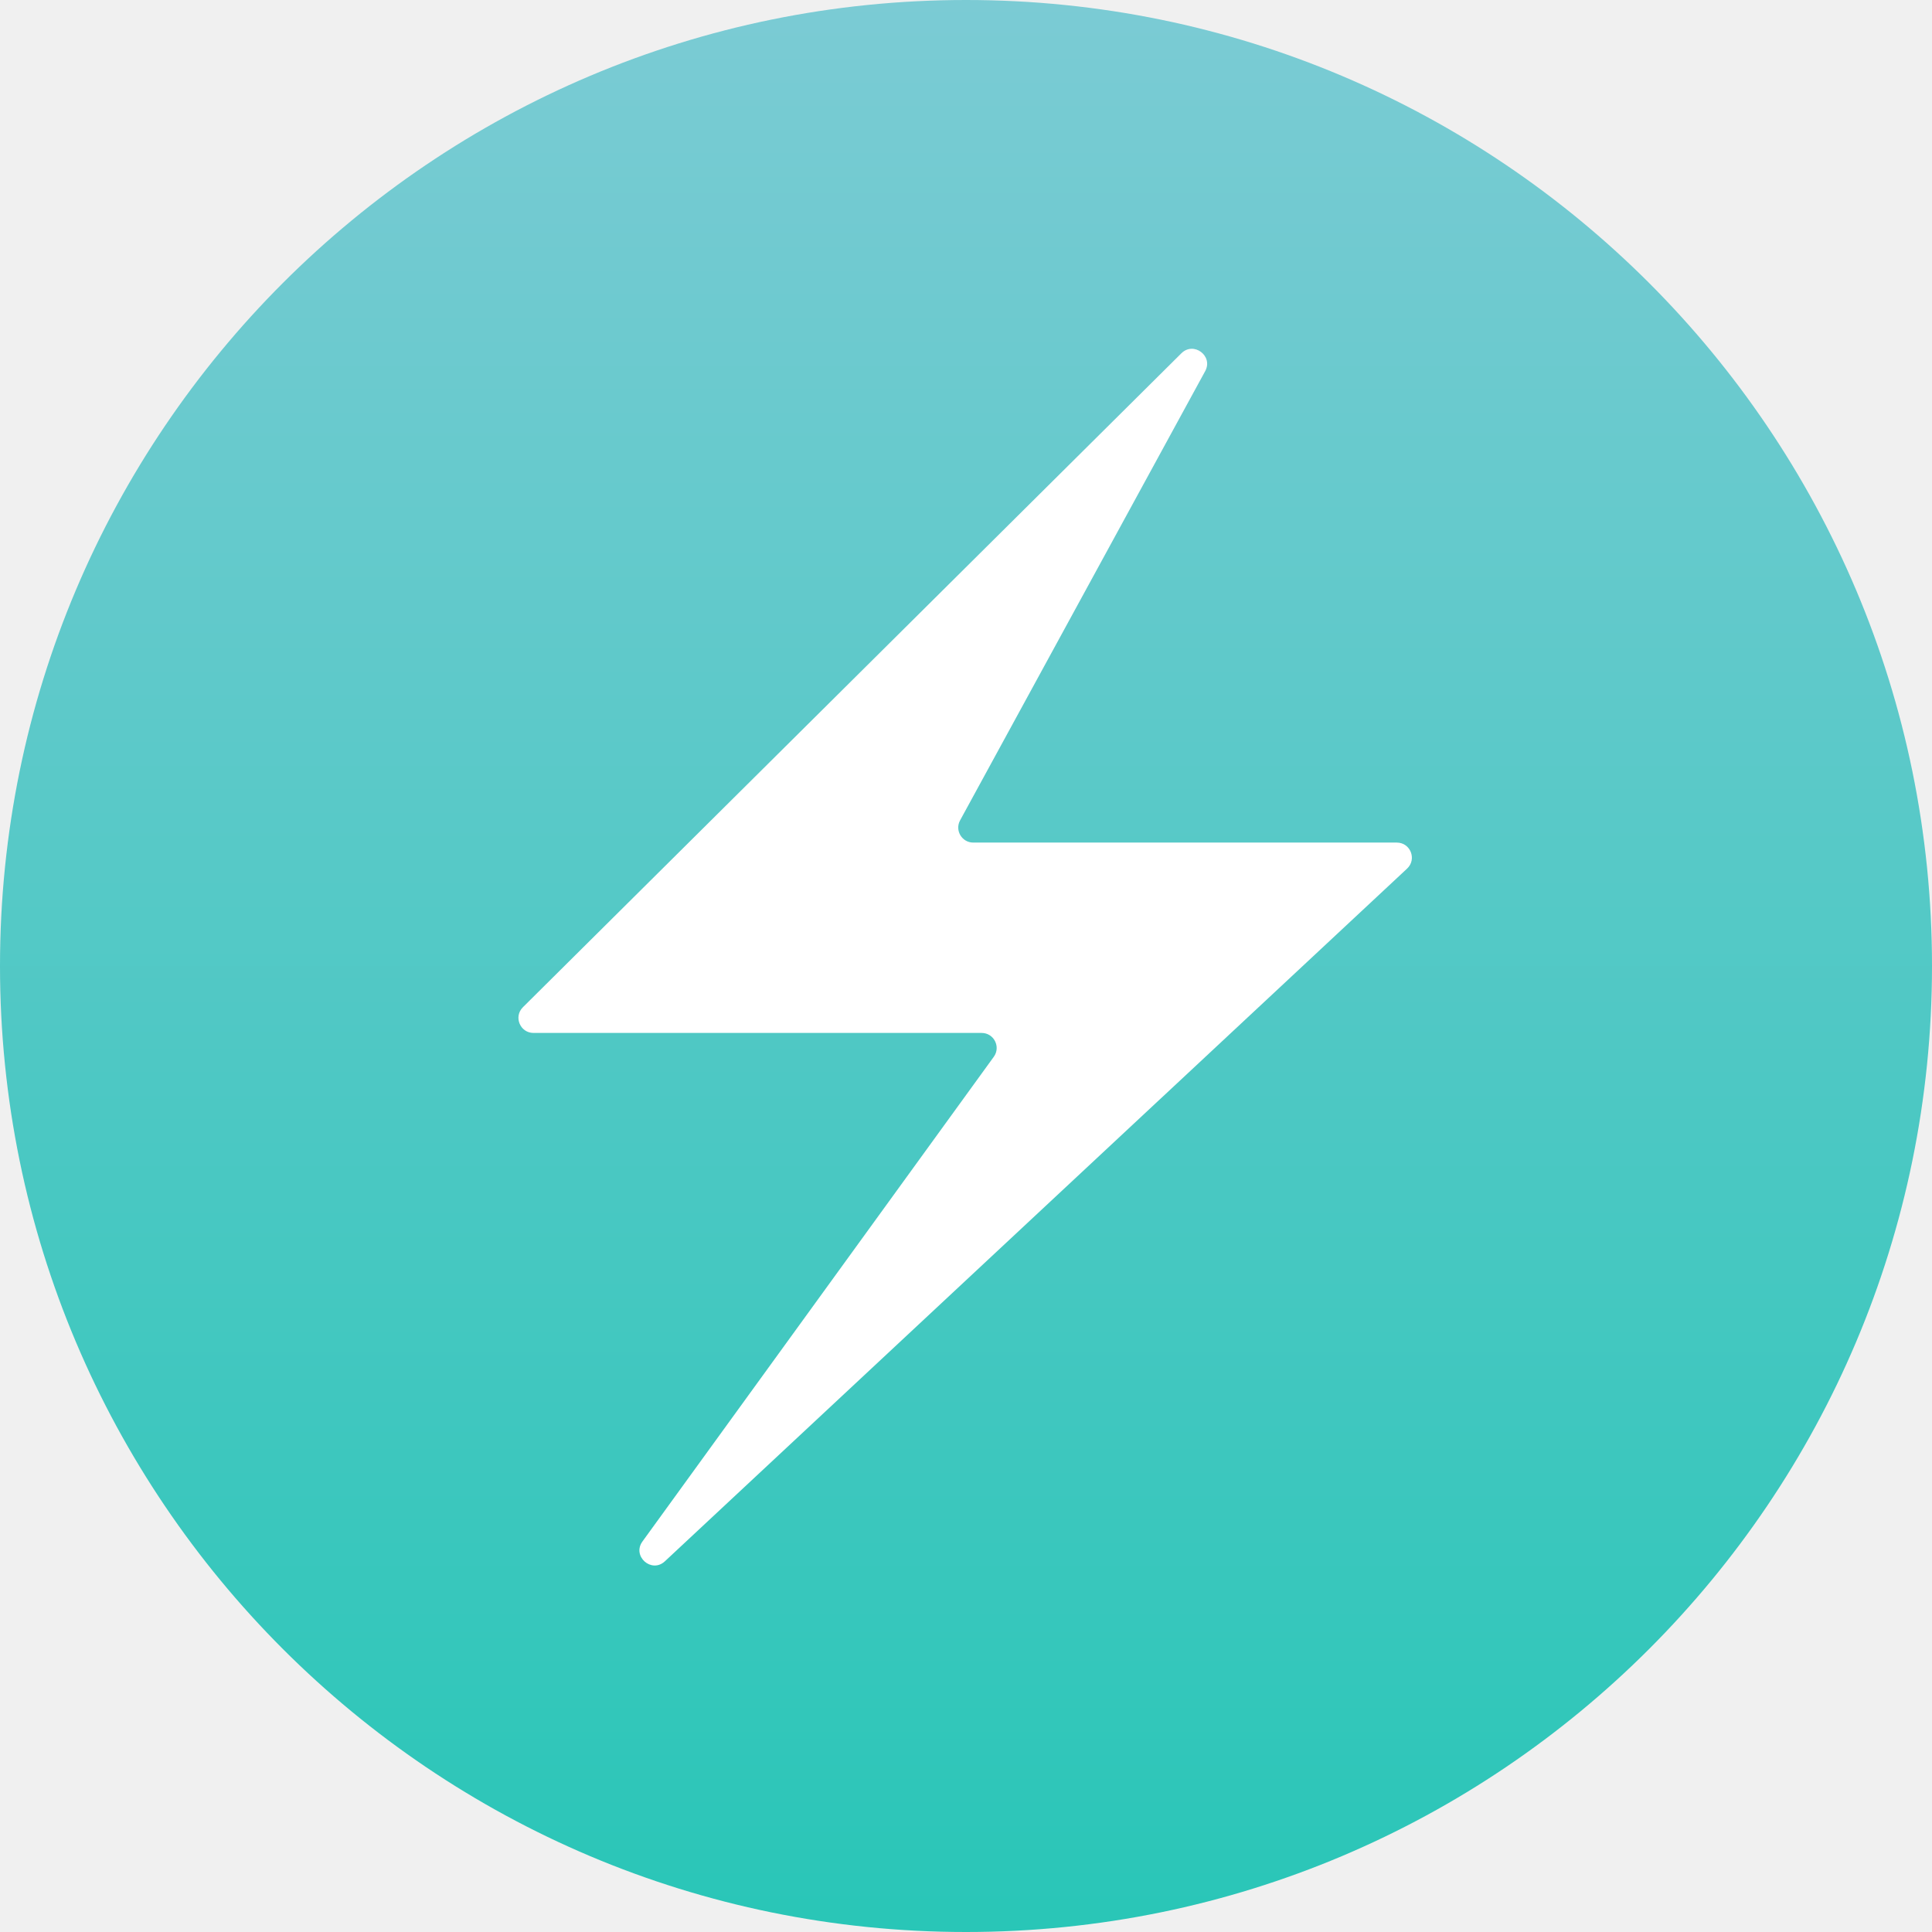
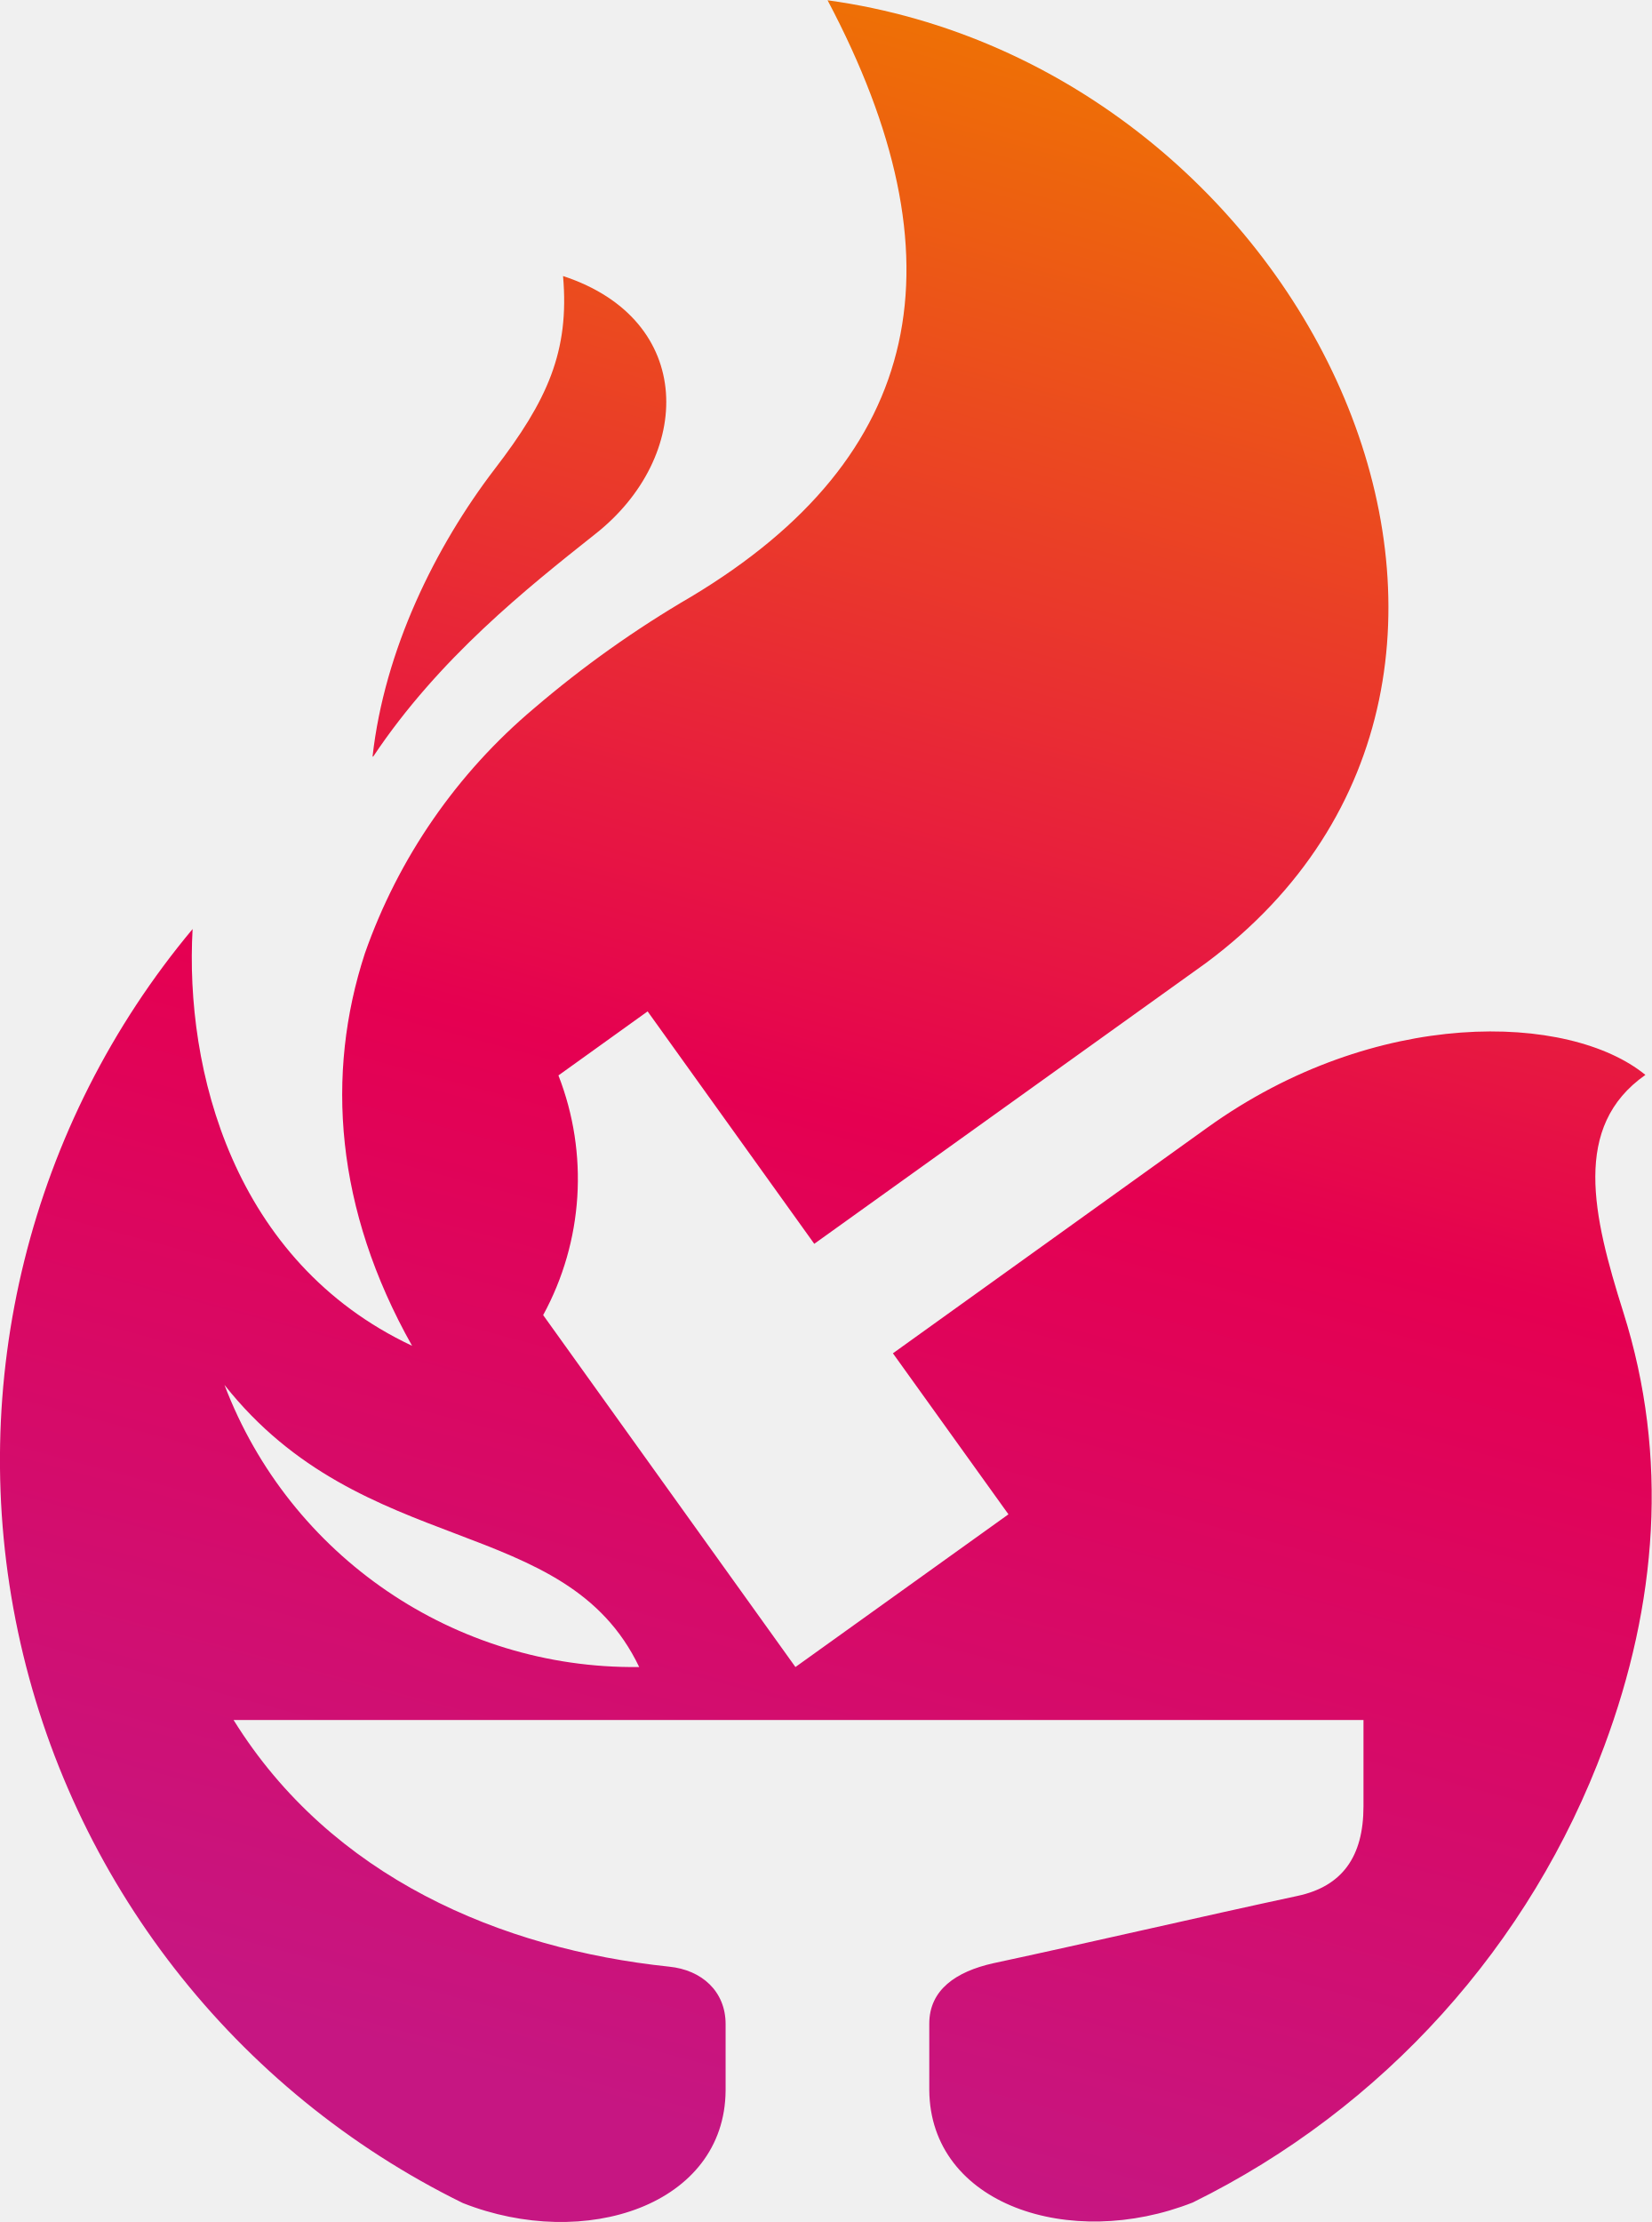
- <svg xmlns="http://www.w3.org/2000/svg" width="582" height="582" viewBox="0 0 582 582" fill="none">
-   <rect width="582" height="582" rx="291" fill="url(#paint0_linear)" />
-   <path d="M157.521 303.421L355.881 106.426C359.587 102.746 365.55 107.225 363.049 111.809L289.22 247.123C287.573 250.141 289.758 253.821 293.196 253.821H420.782C424.892 253.821 426.877 258.857 423.872 261.661L200.293 470.326C196.284 474.067 190.317 468.796 193.536 464.356L299.373 318.351C301.543 315.357 299.404 311.164 295.706 311.164H160.713C156.67 311.164 154.653 306.27 157.521 303.421Z" fill="white" />
+ <svg xmlns="http://www.w3.org/2000/svg" viewBox="0 0 125.36 168.64">
  <defs>
-     <linearGradient id="paint0_linear" x1="291" y1="0" x2="291" y2="582" gradientUnits="userSpaceOnUse">
-       <stop stop-color="#7BCBD4" />
-       <stop offset="1" stop-color="#29C6B7" />
+     <linearGradient id="a" x1="64.33" y1="173.41" x2="107.1" y2="13.79" gradientUnits="userSpaceOnUse">
+       <stop offset="0" stop-color="#c61682" />
+       <stop offset="0.47" stop-color="#e50051" />
+       <stop offset="1" stop-color="#ef7800" />
    </linearGradient>
  </defs>
+   <path d="M46.25,114.52c-13.61-6.4-17.26-21-16.66-31.63A62.83,62.83,0,0,0,50.1,179.58c9.27,3.66,19.89.17,19.95-8.54V166c0-2.47-1.79-4.11-4.29-4.36C53,160.3,40.12,154.87,32.7,142.92h85.77v6.55c0,3.84-1.63,6.08-5,6.8-7.32,1.57-15.81,3.55-23.14,5.12-2.78.63-4.81,2-4.82,4.56V171c.06,8.71,10.69,12.21,20,8.54a63,63,0,0,0,31.24-34.64c4-10.73,4.93-21.91,1.44-32.94-2.32-7.35-3.9-14.09,1.68-18-5.78-4.72-20.48-5.18-33.25,4L82.75,115.09l8.77,12.22L75.35,138.9,56.2,112.19A21.61,21.61,0,0,0,57.36,94l6.77-4.86,12.65,17.64,29.73-21.31c29.5-21.92,8.11-68-28.72-73.07C88.2,32.07,85.22,47,67.43,57.67a80.91,80.91,0,0,0-11.91,8.46,42.83,42.83,0,0,0-12.85,18.6c-3,9.17-2.26,19.42,3.58,29.79Zm-3-44.72c.9-8.07,4.75-15.91,9.27-21.82,4-5.2,5.69-8.93,5.19-14.65,10.12,3.32,9.9,13.74,2.42,19.6C55,57,48.28,62.33,43.3,69.8Zm20.19,69.1a33.22,33.22,0,0,1-31.43-21.41C42.56,130.83,57.88,127.17,63.49,138.9Z" transform="translate(-14.97 -12.38)" style="fill-rule:evenodd;fill:url(#a)" />
</svg>
